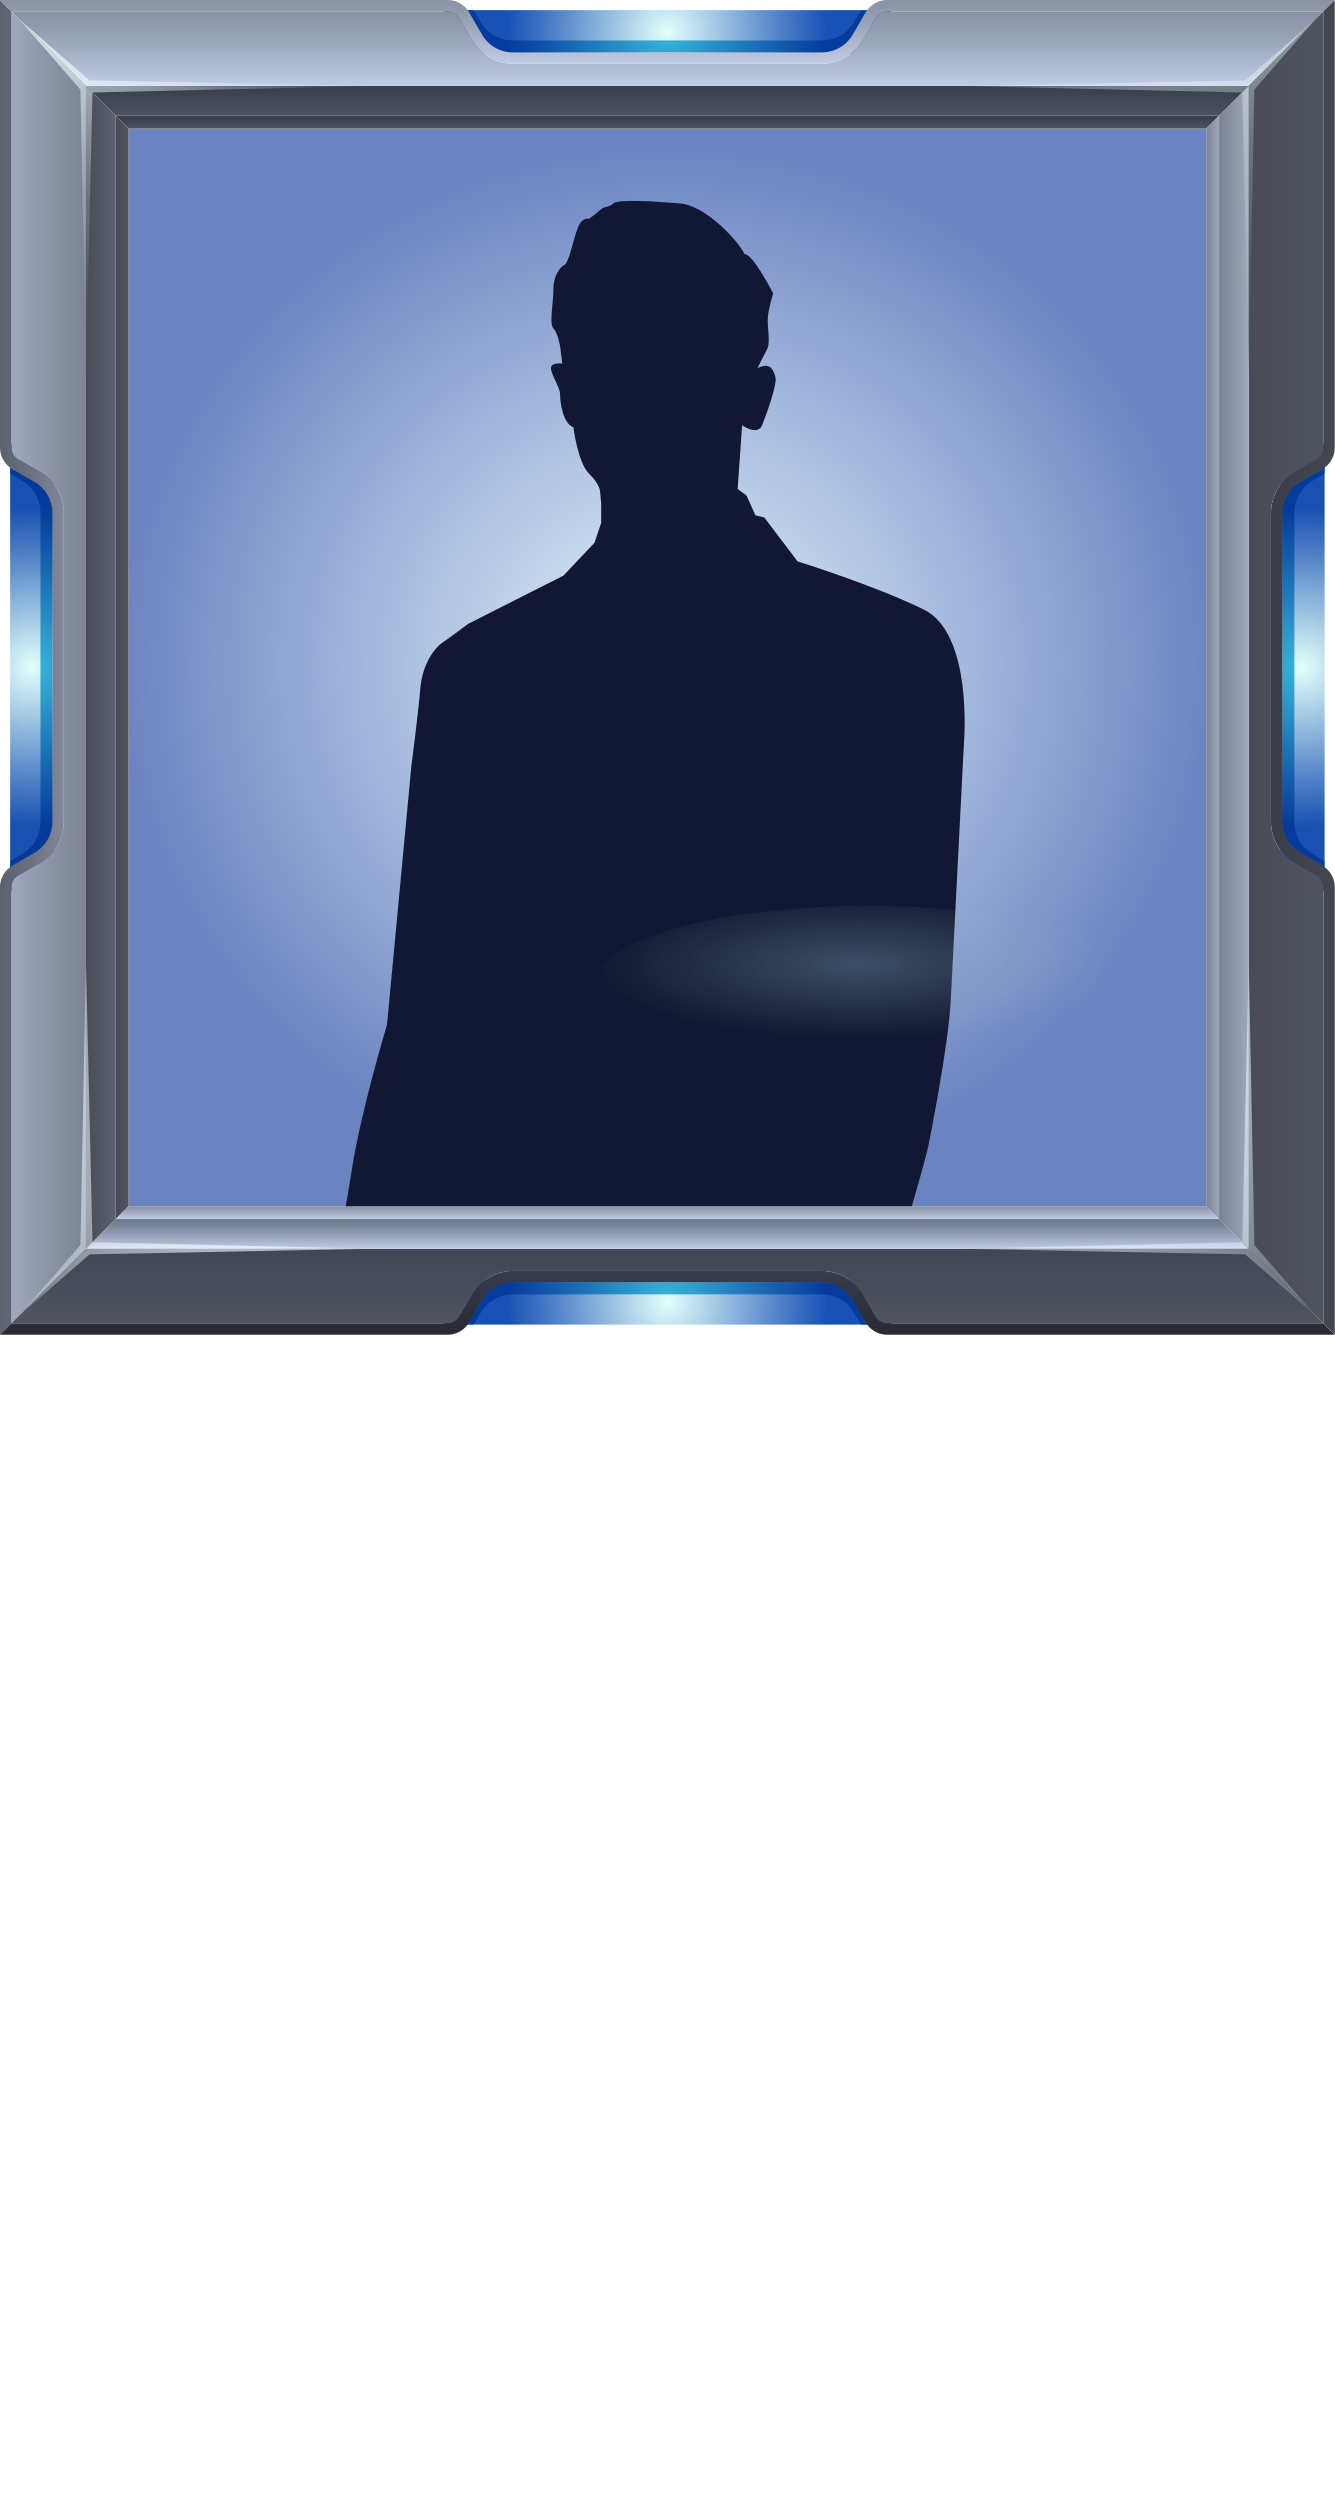
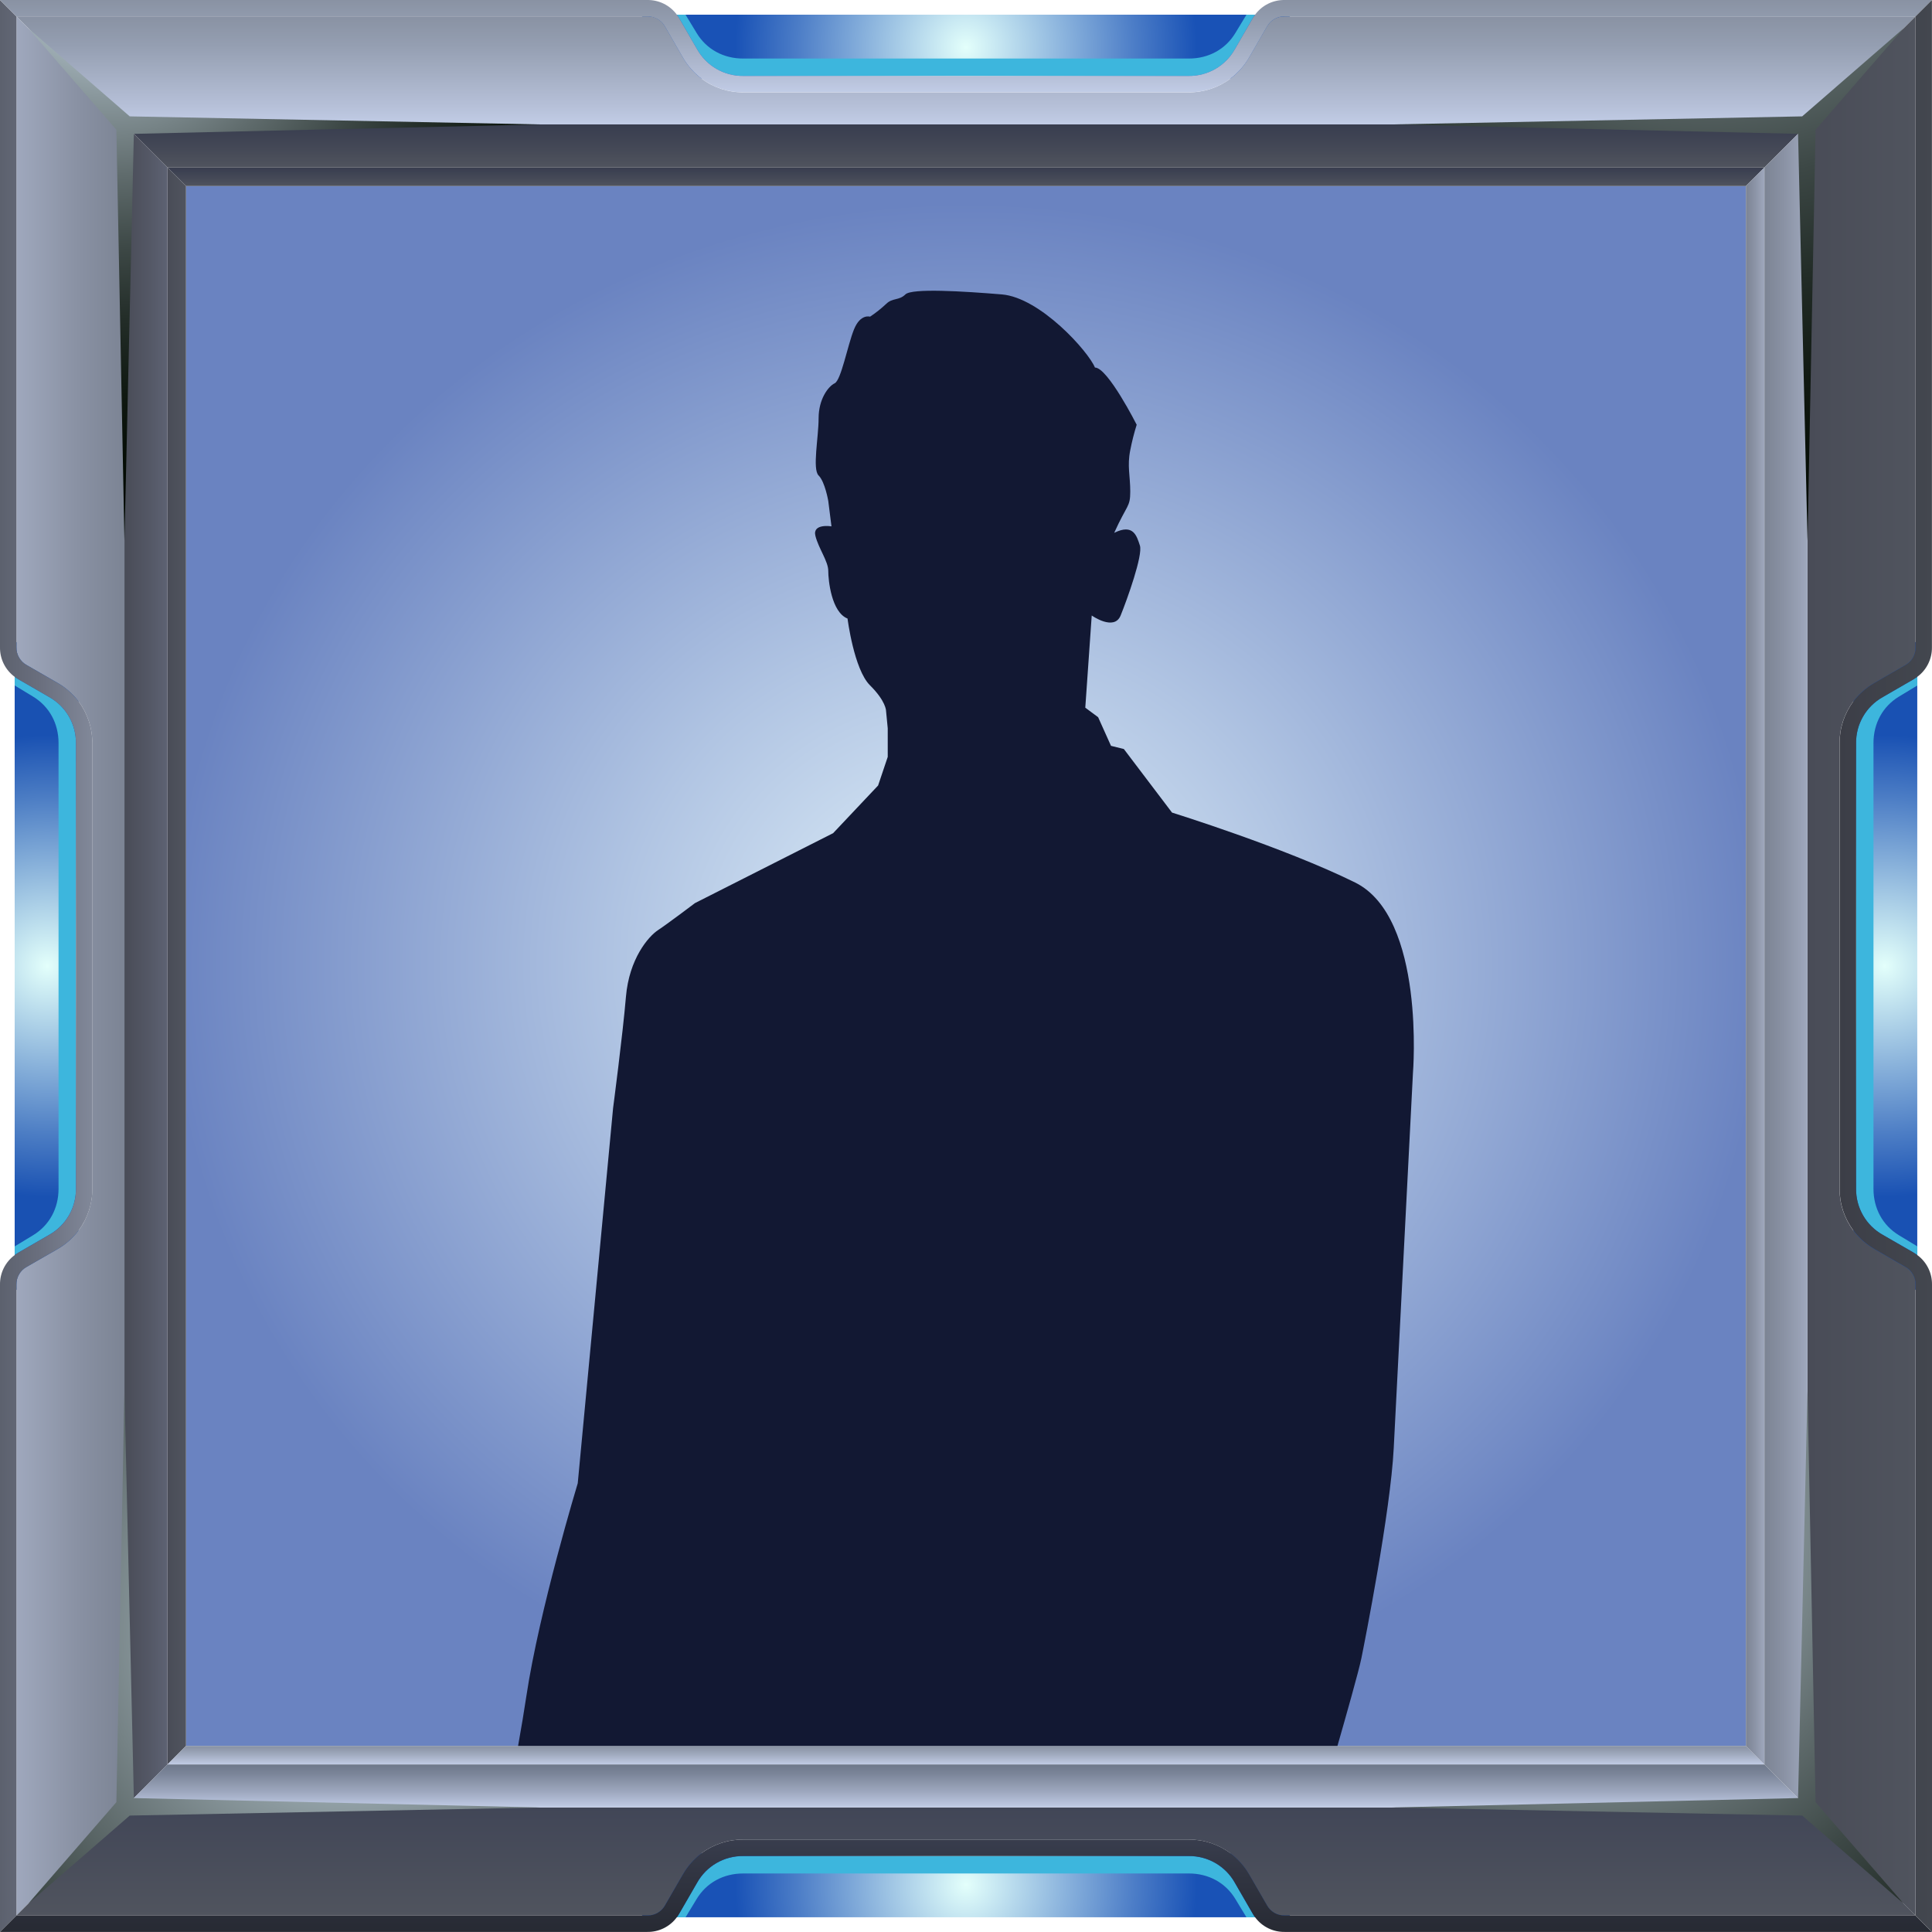
- <svg xmlns="http://www.w3.org/2000/svg" xmlns:xlink="http://www.w3.org/1999/xlink" viewBox="0 0 1033.26 1935.32">
+ <svg xmlns="http://www.w3.org/2000/svg" xmlns:xlink="http://www.w3.org/1999/xlink" id="_Слой_2" data-name="Слой 2" viewBox="0 0 1033.3 1033.26">
  <defs>
-     <style>.cls-1{mask:url(#mask);}.cls-2,.cls-34,.cls-8{mix-blend-mode:multiply;}.cls-2{fill:url(#radial-gradient);}.cls-3{fill:none;}.cls-4{isolation:isolate;}.cls-5{fill:url(#Безымянный_градиент_238);}.cls-10,.cls-11,.cls-12,.cls-13,.cls-14,.cls-15,.cls-16,.cls-17,.cls-18,.cls-19,.cls-20,.cls-21,.cls-22,.cls-23,.cls-24,.cls-25,.cls-26,.cls-27,.cls-28,.cls-29,.cls-30,.cls-6,.cls-7,.cls-8,.cls-9{fill-rule:evenodd;}.cls-6{fill:url(#Безымянный_градиент_25);}.cls-7{fill:url(#linear-gradient);}.cls-8{fill:#3db6dd;}.cls-9{fill:url(#linear-gradient-2);}.cls-10{fill:url(#linear-gradient-3);}.cls-11{fill:url(#linear-gradient-4);}.cls-12{fill:url(#Безымянный_градиент_22);}.cls-13{fill:url(#Безымянный_градиент_22-2);}.cls-14{fill:url(#linear-gradient-5);}.cls-15{fill:url(#linear-gradient-6);}.cls-16{fill:url(#linear-gradient-7);}.cls-17{fill:url(#linear-gradient-8);}.cls-18{fill:url(#linear-gradient-9);}.cls-19{fill:url(#linear-gradient-10);}.cls-20{fill:url(#linear-gradient-11);}.cls-21{fill:url(#linear-gradient-12);}.cls-22{fill:url(#Безымянный_градиент_23);}.cls-23{fill:url(#linear-gradient-13);}.cls-24{fill:url(#linear-gradient-14);}.cls-25{fill:url(#linear-gradient-15);}.cls-26{fill:url(#linear-gradient-16);}.cls-27,.cls-28,.cls-29,.cls-30{mix-blend-mode:screen;}.cls-27{fill:url(#New_Gradient_Swatch_3);}.cls-28{fill:url(#New_Gradient_Swatch_3-2);}.cls-29{fill:url(#New_Gradient_Swatch_3-3);}.cls-30{fill:url(#New_Gradient_Swatch_3-4);}.cls-31{clip-path:url(#clip-path);}.cls-32{fill:#121833;}.cls-33{mask:url(#mask-2);}.cls-34{fill:url(#radial-gradient-2);}.cls-35{filter:url(#luminosity-noclip);}</style>
-     <filter id="luminosity-noclip" x="462.71" y="-8937.52" width="417.55" height="32766" filterUnits="userSpaceOnUse" color-interpolation-filters="sRGB">
-       <feFlood flood-color="#fff" result="bg" />
-       <feBlend in="SourceGraphic" in2="bg" />
-     </filter>
-     <mask id="mask" x="462.71" y="-8937.52" width="417.55" height="32766" maskUnits="userSpaceOnUse">
-       <g class="cls-35" />
-     </mask>
-     <radialGradient id="radial-gradient" cx="-5599.79" cy="-1653.51" r="54.45" gradientTransform="matrix(0, -1.07, -3.83, 0, -5668.75, -5245.13)" gradientUnits="userSpaceOnUse">
-       <stop offset="0" stop-color="#666" />
-       <stop offset="0.01" stop-color="#656565" />
-       <stop offset="0.47" stop-color="#2f2f2f" />
-       <stop offset="0.81" stop-color="#0d0d0d" />
-       <stop offset="1" />
-     </radialGradient>
-     <radialGradient id="Безымянный_градиент_238" cx="832" cy="369.32" r="484.42" gradientTransform="translate(-215.61 205.19) scale(0.88 0.84)" gradientUnits="userSpaceOnUse">
+     <style>
+       .cls-1 {
+         fill: url(#_Безымянный_градиент_3);
+       }
+ 
+       .cls-1, .cls-2, .cls-3, .cls-4, .cls-5, .cls-6, .cls-7, .cls-8, .cls-9, .cls-10, .cls-11, .cls-12, .cls-13, .cls-14, .cls-15, .cls-16, .cls-17, .cls-18, .cls-19, .cls-20, .cls-21, .cls-22, .cls-23, .cls-24, .cls-25, .cls-26, .cls-27, .cls-28 {
+         stroke-width: 0px;
+       }
+ 
+       .cls-1, .cls-2, .cls-3, .cls-5, .cls-6, .cls-7, .cls-8, .cls-9, .cls-10, .cls-11, .cls-12, .cls-13, .cls-15, .cls-16, .cls-17, .cls-18, .cls-19, .cls-20, .cls-21, .cls-22, .cls-23, .cls-24, .cls-25, .cls-27, .cls-28 {
+         fill-rule: evenodd;
+       }
+ 
+       .cls-2 {
+         fill: url(#_Безымянный_градиент_10-2);
+       }
+ 
+       .cls-3 {
+         fill: url(#_Безымянный_градиент_22);
+       }
+ 
+       .cls-4 {
+         fill: #121833;
+       }
+ 
+       .cls-5 {
+         fill: url(#_Безымянный_градиент_11-3);
+       }
+ 
+       .cls-6 {
+         fill: url(#_Безымянный_градиент_11-2);
+       }
+ 
+       .cls-7 {
+         fill: url(#_Безымянный_градиент_20);
+       }
+ 
+       .cls-8 {
+         fill: url(#_Безымянный_градиент_13);
+       }
+ 
+       .cls-9 {
+         fill: url(#_Безымянный_градиент_6);
+       }
+ 
+       .cls-10 {
+         fill: url(#_Безымянный_градиент_22-3);
+       }
+ 
+       .cls-11 {
+         fill: url(#_Безымянный_градиент_30);
+       }
+ 
+       .cls-12 {
+         fill: url(#_Безымянный_градиент_22-2);
+       }
+ 
+       .cls-13 {
+         fill: url(#_Безымянный_градиент_28);
+       }
+ 
+       .cls-14 {
+         fill: none;
+       }
+ 
+       .cls-15 {
+         fill: url(#_Безымянный_градиент_18);
+       }
+ 
+       .cls-16 {
+         fill: url(#_Безымянный_градиент_16);
+       }
+ 
+       .cls-17 {
+         fill: url(#_Безымянный_градиент_19);
+       }
+ 
+       .cls-18 {
+         fill: url(#_Безымянный_градиент_5);
+       }
+ 
+       .cls-19 {
+         fill: url(#_Безымянный_градиент_18-2);
+       }
+ 
+       .cls-20 {
+         fill: url(#_Безымянный_градиент_19-2);
+       }
+ 
+       .cls-21 {
+         fill: url(#_Безымянный_градиент_11);
+       }
+ 
+       .cls-22 {
+         fill: url(#_Безымянный_градиент_10);
+       }
+ 
+       .cls-23 {
+         fill: url(#_Безымянный_градиент_22-4);
+       }
+ 
+       .cls-24 {
+         fill: url(#_Безымянный_градиент_15);
+       }
+ 
+       .cls-25 {
+         fill: url(#_Безымянный_градиент_29);
+       }
+ 
+       .cls-26 {
+         fill: url(#_Безымянный_градиент_31);
+       }
+ 
+       .cls-27 {
+         fill: #3db6dd;
+       }
+ 
+       .cls-28 {
+         fill: url(#_Безымянный_градиент_29-2);
+       }
+     </style>
+     <radialGradient id="_Безымянный_градиент_31" data-name="Безымянный градиент 31" cx="1391.55" cy="1467.54" fx="1391.55" fy="1467.54" r="484.7" gradientTransform="translate(-707.93 1748.16) scale(.88 -.84)" gradientUnits="userSpaceOnUse">
      <stop offset="0" stop-color="#e4f3fb" />
-       <stop offset="0.43" stop-color="#b1c5e3" />
+       <stop offset=".43" stop-color="#b1c5e3" />
      <stop offset="1" stop-color="#6a83c1" />
    </radialGradient>
-     <radialGradient id="Безымянный_градиент_25" cx="25.26" cy="516.63" r="123.5" gradientUnits="userSpaceOnUse">
+     <radialGradient id="_Безымянный_градиент_30" data-name="Безымянный градиент 30" cx="25.26" cy="1421.38" fx="25.26" fy="1421.38" r="123.5" gradientTransform="translate(0 1938.01) scale(1 -1)" gradientUnits="userSpaceOnUse">
      <stop offset="0" stop-color="#e3fffb" />
-       <stop offset="0.12" stop-color="#caeaf2" />
-       <stop offset="0.73" stop-color="#4c7dc4" />
+       <stop offset=".12" stop-color="#caeaf2" />
+       <stop offset=".73" stop-color="#4c7dc4" />
      <stop offset="1" stop-color="#1951b2" />
    </radialGradient>
-     <linearGradient id="linear-gradient" x1="8.8" y1="516.63" x2="66.56" y2="516.63" gradientUnits="userSpaceOnUse">
+     <linearGradient id="_Безымянный_градиент_3" data-name="Безымянный градиент 3" x1="8.8" y1="1421.38" x2="66.55" y2="1421.38" gradientTransform="translate(0 1938.01) scale(1 -1)" gradientUnits="userSpaceOnUse">
      <stop offset="0" stop-color="#9fa8bd" />
-       <stop offset="0.57" stop-color="#8991a3" />
+       <stop offset=".57" stop-color="#8991a3" />
      <stop offset="1" stop-color="#7c8494" />
    </linearGradient>
-     <linearGradient id="linear-gradient-2" x1="89.58" y1="516.63" x2="99.49" y2="516.63" gradientUnits="userSpaceOnUse">
+     <linearGradient id="_Безымянный_градиент_18" data-name="Безымянный градиент 18" x1="89.58" y1="1421.37" x2="99.49" y2="1421.37" gradientTransform="translate(0 1938.01) scale(1 -1)" gradientUnits="userSpaceOnUse">
      <stop offset="0" stop-color="#494c57" />
      <stop offset="1" stop-color="#50545e" />
    </linearGradient>
-     <linearGradient id="linear-gradient-3" y1="516.63" x2="49.41" y2="516.63" gradientUnits="userSpaceOnUse">
+     <linearGradient id="_Безымянный_градиент_5" data-name="Безымянный градиент 5" x1="0" y1="1421.38" x2="49.41" y2="1421.38" gradientTransform="translate(0 1938.01) scale(1 -1)" gradientUnits="userSpaceOnUse">
      <stop offset="0" stop-color="#5c616e" />
-       <stop offset="0.41" stop-color="#696e7d" />
+       <stop offset=".41" stop-color="#696e7d" />
      <stop offset="1" stop-color="#818899" />
    </linearGradient>
-     <linearGradient id="linear-gradient-4" x1="66.56" y1="516.63" x2="89.58" y2="516.63" gradientUnits="userSpaceOnUse">
+     <linearGradient id="_Безымянный_градиент_6" data-name="Безымянный градиент 6" x1="66.56" y1="1421.38" x2="89.58" y2="1421.38" gradientTransform="translate(0 1938.01) scale(1 -1)" gradientUnits="userSpaceOnUse">
      <stop offset="0" stop-color="#494c57" />
-       <stop offset="0.59" stop-color="#545866" />
+       <stop offset=".59" stop-color="#545866" />
      <stop offset="1" stop-color="#5d6273" />
    </linearGradient>
-     <radialGradient id="Безымянный_градиент_22" cx="516.63" cy="25.26" r="123.5" gradientUnits="userSpaceOnUse">
+     <radialGradient id="_Безымянный_градиент_29" data-name="Безымянный градиент 29" cx="516.63" cy="1912.75" fx="516.63" fy="1912.75" r="123.5" gradientTransform="translate(0 1938.01) scale(1 -1)" gradientUnits="userSpaceOnUse">
      <stop offset="0" stop-color="#e3fffb" />
-       <stop offset="0.12" stop-color="#caeaf3" />
-       <stop offset="0.73" stop-color="#4c7dc7" />
+       <stop offset=".12" stop-color="#caeaf3" />
+       <stop offset=".73" stop-color="#4c7dc7" />
      <stop offset="1" stop-color="#1952b6" />
    </radialGradient>
-     <radialGradient id="Безымянный_градиент_22-2" cx="-1801.59" cy="4549.02" r="123.5" gradientTransform="translate(-1284.96 5557.03) rotate(180)" xlink:href="#Безымянный_градиент_22" />
-     <linearGradient id="linear-gradient-5" x1="516.63" y1="66.55" x2="516.63" y2="8.8" gradientUnits="userSpaceOnUse">
+     <radialGradient id="_Безымянный_градиент_29-2" data-name="Безымянный градиент 29" cx="-10006.95" cy="-1549.02" fx="-10006.95" fy="-1549.02" r="123.5" gradientTransform="translate(-9490.32 2557.03) rotate(-180) scale(1 -1)" xlink:href="#_Безымянный_градиент_29" />
+     <linearGradient id="_Безымянный_градиент_11" data-name="Безымянный градиент 11" x1="516.63" y1="1871.46" x2="516.63" y2="1929.25" gradientTransform="translate(0 1938.01) scale(1 -1)" gradientUnits="userSpaceOnUse">
      <stop offset="0" stop-color="#c1cce6" />
-       <stop offset="0.17" stop-color="#b6c0d8" />
-       <stop offset="0.72" stop-color="#959fb2" />
+       <stop offset=".17" stop-color="#b6c0d8" />
+       <stop offset=".72" stop-color="#959fb2" />
      <stop offset="1" stop-color="#8992a3" />
    </linearGradient>
-     <linearGradient id="linear-gradient-6" x1="516.63" y1="99.49" x2="516.63" y2="89.57" gradientUnits="userSpaceOnUse">
+     <linearGradient id="_Безымянный_градиент_10" data-name="Безымянный градиент 10" x1="516.64" y1="1838.52" x2="516.64" y2="1848.44" gradientTransform="translate(0 1938.01) scale(1 -1)" gradientUnits="userSpaceOnUse">
      <stop offset="0" stop-color="#50545e" />
-       <stop offset="0.33" stop-color="#474b58" />
+       <stop offset=".33" stop-color="#474b58" />
      <stop offset="1" stop-color="#383d4f" />
    </linearGradient>
-     <linearGradient id="linear-gradient-7" x1="516.63" y1="49.41" x2="516.63" y2="0" xlink:href="#linear-gradient-5" />
-     <linearGradient id="linear-gradient-8" x1="516.63" y1="89.57" x2="516.63" y2="66.55" xlink:href="#linear-gradient-6" />
-     <linearGradient id="linear-gradient-9" x1="516.63" y1="1024.46" x2="516.63" y2="966.71" gradientUnits="userSpaceOnUse">
+     <linearGradient id="_Безымянный_градиент_11-2" data-name="Безымянный градиент 11" x1="516.63" y1="1888.63" x2="516.63" y2="1938.01" xlink:href="#_Безымянный_градиент_11" />
+     <linearGradient id="_Безымянный_градиент_10-2" data-name="Безымянный градиент 10" x1="516.64" y1="1848.44" x2="516.64" y2="1871.46" xlink:href="#_Безымянный_градиент_10" />
+     <linearGradient id="_Безымянный_градиент_13" data-name="Безымянный градиент 13" x1="516.63" y1="913.54" x2="516.63" y2="971.3" gradientTransform="translate(0 1938.01) scale(1 -1)" gradientUnits="userSpaceOnUse">
      <stop offset="0" stop-color="#50545e" />
-       <stop offset="0.01" stop-color="#50545e" />
+       <stop offset="0" stop-color="#50545e" />
      <stop offset="1" stop-color="#414657" />
    </linearGradient>
-     <linearGradient id="linear-gradient-10" x1="516.63" y1="943.69" x2="516.63" y2="933.77" xlink:href="#linear-gradient-5" />
-     <linearGradient id="linear-gradient-11" x1="516.63" y1="1033.26" x2="516.63" y2="983.85" gradientUnits="userSpaceOnUse">
+     <linearGradient id="_Безымянный_градиент_11-3" data-name="Безымянный градиент 11" x1="516.64" y1="994.32" x2="516.64" y2="1004.24" xlink:href="#_Безымянный_градиент_11" />
+     <linearGradient id="_Безымянный_градиент_15" data-name="Безымянный градиент 15" x1="516.63" y1="904.74" x2="516.63" y2="954.16" gradientTransform="translate(0 1938.01) scale(1 -1)" gradientUnits="userSpaceOnUse">
      <stop offset="0" stop-color="#272a33" />
-       <stop offset="0.62" stop-color="#313542" />
+       <stop offset=".62" stop-color="#313542" />
      <stop offset="1" stop-color="#383d4d" />
    </linearGradient>
-     <linearGradient id="linear-gradient-12" x1="516.63" y1="966.71" x2="516.63" y2="943.69" gradientUnits="userSpaceOnUse">
+     <linearGradient id="_Безымянный_градиент_16" data-name="Безымянный градиент 16" x1="516.64" y1="971.3" x2="516.64" y2="994.32" gradientTransform="translate(0 1938.01) scale(1 -1)" gradientUnits="userSpaceOnUse">
      <stop offset="0" stop-color="#c1cce6" />
-       <stop offset="0.36" stop-color="#9ea8bf" />
-       <stop offset="0.78" stop-color="#7b8599" />
+       <stop offset=".36" stop-color="#9ea8bf" />
+       <stop offset=".78" stop-color="#7b8599" />
      <stop offset="1" stop-color="#6d778a" />
    </linearGradient>
-     <radialGradient id="Безымянный_градиент_23" cx="1008.01" cy="516.63" r="123.5" gradientUnits="userSpaceOnUse">
+     <radialGradient id="_Безымянный_градиент_28" data-name="Безымянный градиент 28" cx="1008.02" cy="1421.38" fx="1008.02" fy="1421.38" r="123.5" gradientTransform="translate(0 1938.01) scale(1 -1)" gradientUnits="userSpaceOnUse">
      <stop offset="0" stop-color="#e3fffb" />
-       <stop offset="0.12" stop-color="#caeaf2" />
-       <stop offset="0.73" stop-color="#4c7dc5" />
+       <stop offset=".12" stop-color="#caeaf2" />
+       <stop offset=".73" stop-color="#4c7dc5" />
      <stop offset="1" stop-color="#1951b3" />
    </radialGradient>
-     <linearGradient id="linear-gradient-13" x1="966.72" y1="516.63" x2="1024.46" y2="516.63" xlink:href="#linear-gradient-2" />
-     <linearGradient id="linear-gradient-14" x1="933.77" y1="516.63" x2="943.69" y2="516.63" gradientUnits="userSpaceOnUse">
+     <linearGradient id="_Безымянный_градиент_18-2" data-name="Безымянный градиент 18" x1="966.72" y1="1421.35" x2="1024.47" y2="1421.35" xlink:href="#_Безымянный_градиент_18" />
+     <linearGradient id="_Безымянный_градиент_19" data-name="Безымянный градиент 19" x1="933.77" y1="1421.37" x2="943.69" y2="1421.37" gradientTransform="translate(0 1938.01) scale(1 -1)" gradientUnits="userSpaceOnUse">
      <stop offset="0" stop-color="#7c8494" />
-       <stop offset="0.43" stop-color="#8991a3" />
+       <stop offset=".43" stop-color="#8991a3" />
      <stop offset="1" stop-color="#9fa8bd" />
    </linearGradient>
-     <linearGradient id="linear-gradient-15" x1="983.85" y1="516.63" x2="1033.26" y2="516.63" gradientUnits="userSpaceOnUse">
+     <linearGradient id="_Безымянный_градиент_20" data-name="Безымянный градиент 20" x1="983.89" y1="1421.38" x2="1033.3" y2="1421.38" gradientTransform="translate(0 1938.01) scale(1 -1)" gradientUnits="userSpaceOnUse">
      <stop offset="0" stop-color="#3c3e47" />
      <stop offset="1" stop-color="#43474f" />
    </linearGradient>
-     <linearGradient id="linear-gradient-16" x1="943.69" y1="516.63" x2="966.72" y2="516.63" xlink:href="#linear-gradient-14" />
-     <radialGradient id="New_Gradient_Swatch_3" cx="58.08" cy="-18.52" r="302.6" gradientUnits="userSpaceOnUse">
+     <linearGradient id="_Безымянный_градиент_19-2" data-name="Безымянный градиент 19" x1="943.69" y1="1421.38" x2="966.72" y2="1421.38" xlink:href="#_Безымянный_градиент_19" />
+     <radialGradient id="_Безымянный_градиент_22" data-name="Безымянный градиент 22" cx="58.08" cy="1956.53" fx="58.08" fy="1956.53" r="302.6" gradientTransform="translate(0 1938.01) scale(1 -1)" gradientUnits="userSpaceOnUse">
      <stop offset="0" stop-color="#e0f2ff" />
-       <stop offset="0.09" stop-color="#bacbd4" />
-       <stop offset="0.23" stop-color="#8a989d" />
-       <stop offset="0.37" stop-color="#606c6d" />
-       <stop offset="0.5" stop-color="#3d4846" />
-       <stop offset="0.63" stop-color="#222c27" />
-       <stop offset="0.76" stop-color="#0f1811" />
-       <stop offset="0.89" stop-color="#040c04" />
+       <stop offset=".09" stop-color="#bacbd4" />
+       <stop offset=".23" stop-color="#8a989d" />
+       <stop offset=".37" stop-color="#606c6d" />
+       <stop offset=".5" stop-color="#3d4846" />
+       <stop offset=".63" stop-color="#222c27" />
+       <stop offset=".76" stop-color="#0f1811" />
+       <stop offset=".89" stop-color="#040c04" />
      <stop offset="1" stop-color="#000800" />
    </radialGradient>
-     <radialGradient id="New_Gradient_Swatch_3-2" cx="913.33" cy="-125.16" r="439.76" xlink:href="#New_Gradient_Swatch_3" />
-     <radialGradient id="New_Gradient_Swatch_3-3" cx="181.79" cy="873.68" r="429.92" xlink:href="#New_Gradient_Swatch_3" />
-     <radialGradient id="New_Gradient_Swatch_3-4" cx="847.21" cy="820.36" r="426.2" xlink:href="#New_Gradient_Swatch_3" />
-     <clipPath id="clip-path">
-       <rect class="cls-3" x="99.49" y="99.49" width="834.28" height="834.28" />
-     </clipPath>
-     <mask id="mask-2" x="462.71" y="701.15" width="417.55" height="116.76" maskUnits="userSpaceOnUse">
-       <g class="cls-1">
-         <ellipse class="cls-2" cx="671.49" cy="759.53" rx="208.78" ry="58.38" />
-       </g>
-     </mask>
-     <radialGradient id="radial-gradient-2" cx="-5599.79" cy="-1653.51" r="54.45" gradientTransform="matrix(0, -1.07, -3.83, 0, -5668.75, -5245.13)" gradientUnits="userSpaceOnUse">
-       <stop offset="0" stop-color="#729eb1" />
-       <stop offset="0.15" stop-color="#7da4b4" />
-       <stop offset="0.7" stop-color="#9eb8bf" />
-       <stop offset="1" stop-color="#abc0c3" />
-     </radialGradient>
+     <radialGradient id="_Безымянный_градиент_22-2" data-name="Безымянный градиент 22" cx="913.33" cy="2063.17" fx="913.33" fy="2063.17" r="439.76" xlink:href="#_Безымянный_градиент_22" />
+     <radialGradient id="_Безымянный_градиент_22-3" data-name="Безымянный градиент 22" cx="181.79" cy="1064.33" fx="181.79" fy="1064.33" r="429.92" xlink:href="#_Безымянный_градиент_22" />
+     <radialGradient id="_Безымянный_градиент_22-4" data-name="Безымянный градиент 22" cx="847.21" cy="1117.65" fx="847.21" fy="1117.65" r="426.2" xlink:href="#_Безымянный_градиент_22" />
  </defs>
-   <g class="cls-4">
-     <g id="Слой_2" data-name="Слой 2">
-       <g id="Layer_1" data-name="Layer 1">
-         <rect class="cls-5" x="99.49" y="99.49" width="834.28" height="834.28" />
-         <path class="cls-6" d="M7.85,342.84V690.42l18.6-10.74A31.67,31.67,0,0,0,42.66,651.6V381.67a31.67,31.67,0,0,0-16.21-28.09L7.85,342.84Z" />
-         <path class="cls-7" d="M8.8,8.8V346.19a10.56,10.56,0,0,0,5.5,9.53l16.41,9.47A37.72,37.72,0,0,1,42,375.13a37,37,0,0,1,7.37,22.46V635.68A36.93,36.93,0,0,1,42,658.13a37.88,37.88,0,0,1-11.33,10L14.3,677.55a10.55,10.55,0,0,0-5.5,9.52v337.39l57.75-57.75V66.55L8.8,8.8Z" />
-         <path class="cls-8" d="M31.31,397.45V635.81c0,10.52-4.94,19.54-13.56,24.8l-9.9,6v4.61a21.52,21.52,0,0,1,2.06-1.35l16.4-9.47a27.94,27.94,0,0,0,14.3-24.77V397.59a28,28,0,0,0-14.3-24.78l-16.4-9.47A21.45,21.45,0,0,1,7.85,362v4.61l9.9,6c8.62,5.26,13.56,14.29,13.56,24.8Z" />
-         <polygon class="cls-9" points="99.49 516.63 99.49 99.49 89.58 89.57 89.58 516.63 89.58 943.7 99.49 933.77 99.49 516.63 99.49 516.63" />
-         <path class="cls-10" d="M8.8,343.39V8.8L0,0V346.19A19.3,19.3,0,0,0,7.85,362a21.45,21.45,0,0,0,2.06,1.34l16.4,9.47a28,28,0,0,1,14.3,24.78V635.68a27.94,27.94,0,0,1-14.3,24.77l-16.4,9.47a21.52,21.52,0,0,0-2.06,1.35A19.28,19.28,0,0,0,0,687.07v346.19l8.8-8.8V687.07a10.55,10.55,0,0,1,5.5-9.52l16.41-9.47a37.88,37.88,0,0,0,11.33-10,36.93,36.93,0,0,0,7.37-22.45V397.59A37,37,0,0,0,42,375.13a37.72,37.72,0,0,0-11.33-9.94L14.3,355.72a10.56,10.56,0,0,1-5.5-9.53v-2.8Z" />
-         <polygon class="cls-11" points="89.58 516.63 89.58 89.57 66.56 66.55 66.56 966.71 89.58 943.7 89.58 516.63 89.58 516.63" />
-         <path class="cls-12" d="M690.42,7.85H342.84l10.74,18.6a31.67,31.67,0,0,0,28.09,16.21H651.6a31.66,31.66,0,0,0,28.08-16.21l10.74-18.6Z" />
-         <path class="cls-13" d="M342.84,1025.42H690.42l-10.73-18.6a31.69,31.69,0,0,0-28.1-16.22H381.67a31.66,31.66,0,0,0-28.09,16.22l-10.74,18.6Z" />
-         <path class="cls-14" d="M1024.46,8.8H687.08a10.54,10.54,0,0,0-9.53,5.51l-9.47,16.4a37.88,37.88,0,0,1-10,11.33,36.84,36.84,0,0,1-22.45,7.37H397.59A36.89,36.89,0,0,1,375.13,42a37.72,37.72,0,0,1-9.94-11.33l-9.47-16.4a10.54,10.54,0,0,0-9.53-5.51H8.8L66.55,66.55H966.72L1024.46,8.8Z" />
-         <path class="cls-8" d="M635.81,31.31H397.46c-10.52,0-19.55-4.93-24.81-13.56l-6-9.9H362a20.65,20.65,0,0,1,1.34,2.05l9.48,16.41a27.93,27.93,0,0,0,24.77,14.3H635.68a27.94,27.94,0,0,0,24.77-14.3L669.92,9.9a22.68,22.68,0,0,1,1.35-2.05h-4.61l-6,9.9c-5.26,8.63-14.28,13.56-24.8,13.56Z" />
-         <polygon class="cls-15" points="516.64 99.49 933.77 99.49 943.69 89.57 516.64 89.57 89.58 89.57 99.49 99.49 516.64 99.49 516.64 99.49" />
-         <path class="cls-16" d="M689.87,8.8h334.59l8.8-8.8H687.08a19.28,19.28,0,0,0-15.81,7.85,22.68,22.68,0,0,0-1.35,2.05l-9.47,16.41a27.94,27.94,0,0,1-24.77,14.3H397.59a27.93,27.93,0,0,1-24.77-14.3L363.34,9.9A20.65,20.65,0,0,0,362,7.85,19.28,19.28,0,0,0,346.19,0H0L8.8,8.8H346.19a10.54,10.54,0,0,1,9.53,5.51l9.47,16.4A37.72,37.72,0,0,0,375.13,42a36.89,36.89,0,0,0,22.46,7.37H635.68A36.84,36.84,0,0,0,658.13,42a37.88,37.88,0,0,0,10-11.33l9.47-16.4a10.54,10.54,0,0,1,9.53-5.51Z" />
-         <polygon class="cls-17" points="516.64 89.57 943.69 89.57 966.72 66.55 66.55 66.55 89.58 89.57 516.64 89.57 516.64 89.57" />
-         <path class="cls-18" d="M1024.46,1024.46H687.08a10.55,10.55,0,0,1-9.53-5.5l-9.47-16.4a37.92,37.92,0,0,0-10-11.34,36.91,36.91,0,0,0-22.45-7.37H397.59a37,37,0,0,0-22.46,7.37,37.76,37.76,0,0,0-9.94,11.34l-9.47,16.4a10.55,10.55,0,0,1-9.53,5.5H8.8l57.75-57.75H966.72l57.74,57.75Z" />
-         <path class="cls-8" d="M635.81,1002H397.46c-10.52,0-19.55,4.93-24.81,13.55l-6,9.91H362a20.8,20.8,0,0,0,1.34-2.06l9.48-16.4a27.91,27.91,0,0,1,24.77-14.3H635.68a27.93,27.93,0,0,1,24.77,14.3l9.47,16.4a22.85,22.85,0,0,0,1.35,2.06h-4.61l-6-9.91c-5.26-8.62-14.28-13.55-24.8-13.55Z" />
-         <polygon class="cls-19" points="516.64 933.77 933.77 933.77 943.69 943.69 516.64 943.69 89.58 943.69 99.49 933.77 516.64 933.77 516.64 933.77" />
-         <path class="cls-20" d="M689.87,1024.46h334.59l8.8,8.8H687.08a19.28,19.28,0,0,1-15.81-7.84,22.85,22.85,0,0,1-1.35-2.06l-9.47-16.4a27.93,27.93,0,0,0-24.77-14.3H397.59a27.91,27.91,0,0,0-24.77,14.3l-9.48,16.4a20.8,20.8,0,0,1-1.34,2.06,19.28,19.28,0,0,1-15.81,7.84H0l8.8-8.8H346.19a10.55,10.55,0,0,0,9.53-5.5l9.47-16.4a37.76,37.76,0,0,1,9.94-11.34,37,37,0,0,1,22.46-7.37H635.68a36.91,36.91,0,0,1,22.45,7.37,37.92,37.92,0,0,1,10,11.34l9.47,16.4a10.55,10.55,0,0,0,9.53,5.5Z" />
-         <polygon class="cls-21" points="516.64 943.69 943.69 943.69 966.72 966.71 66.55 966.71 89.58 943.69 516.64 943.69 516.64 943.69" />
-         <path class="cls-22" d="M1025.42,342.84V690.42l-18.6-10.74a31.65,31.65,0,0,1-16.21-28.08V381.67a31.65,31.65,0,0,1,16.21-28.09l18.6-10.74Z" />
-         <path class="cls-23" d="M1024.46,8.8V346.19a10.55,10.55,0,0,1-5.5,9.53l-16.4,9.47a37.76,37.76,0,0,0-11.34,9.94,37,37,0,0,0-7.37,22.46V635.68a36.93,36.93,0,0,0,7.37,22.45,37.92,37.92,0,0,0,11.34,10l16.4,9.47a10.53,10.53,0,0,1,5.5,9.52v337.39l-57.74-57.75V66.55L1024.46,8.8Z" />
-         <path class="cls-8" d="M1002,397.45V635.81c0,10.52,4.93,19.54,13.55,24.8l9.91,6v4.61c-.66-.48-1.34-.93-2.05-1.35L1007,660.45a27.93,27.93,0,0,1-14.3-24.77V397.59a27.93,27.93,0,0,1,14.3-24.78l16.41-9.47c.71-.42,1.39-.86,2.05-1.34v4.61l-9.91,6c-8.62,5.26-13.55,14.29-13.55,24.8Z" />
-         <polygon class="cls-24" points="933.77 516.63 933.77 99.49 943.69 89.57 943.69 516.63 943.69 943.7 933.77 933.77 933.77 516.63 933.77 516.63" />
-         <path class="cls-25" d="M1024.46,343.39V8.8l8.8-8.8V346.19a19.29,19.29,0,0,1-7.84,15.81c-.66.48-1.34.92-2.05,1.34L1007,372.81a27.93,27.93,0,0,0-14.3,24.78V635.68a27.93,27.93,0,0,0,14.3,24.77l16.41,9.47c.71.42,1.39.87,2.05,1.35a19.27,19.27,0,0,1,7.84,15.8v346.19l-8.8-8.8V687.07a10.53,10.53,0,0,0-5.5-9.52l-16.4-9.47a37.92,37.92,0,0,1-11.34-10,36.93,36.93,0,0,1-7.37-22.45V397.59a37,37,0,0,1,7.37-22.46,37.76,37.76,0,0,1,11.34-9.94l16.4-9.47a10.55,10.55,0,0,0,5.5-9.53v-2.8Z" />
-         <polygon class="cls-26" points="943.69 516.63 943.69 89.57 966.72 66.55 966.72 966.71 943.69 943.7 943.69 516.63 943.69 516.63" />
-         <polygon class="cls-27" points="66.56 289.16 62.24 69.39 15.06 15.07 69.39 62.24 288.79 66.55 71.59 71.59 66.56 289.16 66.56 289.16" />
-         <polygon class="cls-28" points="966.72 289.16 971.03 69.39 1018.2 15.07 963.87 62.24 744.48 66.55 961.67 71.59 966.72 289.16 966.72 289.16" />
-         <polygon class="cls-29" points="66.56 744.1 62.24 963.87 15.07 1018.2 69.39 971.03 288.79 966.71 71.59 961.67 66.56 744.1 66.56 744.1" />
-         <polygon class="cls-30" points="966.72 744.1 971.03 963.87 1018.2 1018.2 963.87 971.03 744.48 966.71 961.67 961.67 966.72 744.1 966.72 744.1" />
-         <g class="cls-31">
-           <path class="cls-32" d="M465.38,389.5v15.31l-5.15,15.3-24.06,25.5L362.3,483s-14.6,11.05-19.76,14.45-15.46,15.3-17.18,35.7-6.87,59.51-6.87,59.51l-18.9,200.63s-20.62,68-27.49,113.91-25.77,134.32-25.77,134.32l10.31,13.6s-1.72,32.3-3.44,35.7-5.15,11.91-1.71,20.41,6.87,27.2,6.87,27.2,10.31,11.9,18.9,17,22.33,11.9,29.2,10.2,15.46,0,15.46-6.8c5.16-3.4,5.16-6.8,1.72-10.2,3.44-5.1,1.72-10.2-3.43-10.2a21,21,0,0,1-8.59-1.7l-12-10.2v-18.7s-3.44-13.61-1.72-18.71l5.16-15.3s8.59,1.7,12-1.7,5.16-10.2,5.16-10.2l1.71,1.7v8.5s6.88,1.7,8.6,3.4,3.43,6.8,3.43,6.8,3.44,96.92,12,144.52,20.61,79.91,22.33,93.51,15.46,73.11,25.77,98.62,65.29,180.22,68.72,192.12,27.49,102,34.37,103.72c-3.44,10.2-13.75,49.3-13.75,56.1s-10.31,40.81-10.31,40.81l-3.43,20.4s-15.47,25.5-20.62,28.9-27.49,3.4-30.92,8.51-10.31,6.8-10.31,17c-3.44,1.7-3.44,6.8-3.44,6.8h13.75a105.93,105.93,0,0,1-13.75,8.5c-6.87,3.4-15.46,13.6-17.18,23.8-5.15,0-5.15,5.1-5.15,5.1l15.46,1.7s73.87,5.1,99.65,1.7,32.64-20.4,42.95-18.7a58.71,58.71,0,0,0,18.89,0l20.62-6.8v-25.5s3.44-11.9,0-17c12,3.41,12,5.11,24,3.41s48.11-11.91,48.11-11.91,5.15-5.1,3.44-11.9-5.16-8.5-5.16-15.3,8.59-32.3-12-54.41c-1.71-13.6-13.74-42.5-13.74-42.5s-3.44-30.61-6.87-37.41-10.31-11.9-6.87-17,22.33-130.92,20.61-170-10.31-90.11-6.87-96.91-5.15-68-1.72-81.61,12-61.21,12-96.92-6.87-68-5.16-76.51,5.16-20.4,6.88-37.4,1.71-30.61,5.15-32.31,42.95-1.7,42.95-1.7l-8.59-52.7s6.87-32.31,10.31-40.81,13.74-37.4,17.18-49.3,13.74-47.61,15.46-56.11S734.26,808.61,736,774.6,746.28,574,746.28,574s6.87-83.31-30.92-102-97.93-37.4-97.93-37.4l-25.77-34-6.87-1.7-6.88-15.3-6.87-5.1,3.44-49.3s12,8.5,15.46,0,12-32.31,10.31-37.41-3.44-11.9-13.75-6.8c6.88-15.3,8.59-13.6,8.59-22.1s-1.71-13.6,0-22.11a123.73,123.73,0,0,1,3.44-13.6s-15.46-30.6-22.33-30.6c-3.44-8.5-29.21-37.41-49.83-39.11s-48.1-3.4-51.54,0-6.87,1.7-10.31,5.1a67.11,67.11,0,0,1-8.59,6.81s-5.15-1.71-8.59,6.8S440.47,203.33,437,205s-8.59,8.5-8.59,18.7-3.43,27.21,0,30.61,5.16,13.6,5.16,13.6l1.72,13.6s-10.31-1.7-8.59,5.1,6.87,13.6,6.87,18.7,1.72,22.11,10.31,25.51c0,0,3.43,27.2,12,35.7s8.59,13.6,8.59,13.6Z" />
-         </g>
-         <g class="cls-33">
-           <ellipse class="cls-34" cx="671.49" cy="759.53" rx="208.78" ry="58.38" />
-         </g>
-       </g>
-     </g>
+   <g id="_Слой_1-2" data-name="Слой 1">
+     <rect class="cls-26" x="99.49" y="99.49" width="834.28" height="834.28" />
+     <path class="cls-11" d="m7.85,342.84v347.58l18.6-10.74c10.15-5.67,16.37-16.45,16.21-28.08v-269.93c.16-11.63-6.06-22.41-16.21-28.09l-18.6-10.74Z" />
+     <path class="cls-1" d="m8.8,8.8v337.39c-.1,3.96,2.03,7.63,5.5,9.53l16.41,9.47c4.39,2.52,8.23,5.9,11.29,9.94,4.85,6.48,7.44,14.37,7.37,22.46v238.09c.07,8.09-2.52,15.98-7.37,22.45-3.07,4.06-6.92,7.46-11.33,10l-16.37,9.42c-3.47,1.89-5.6,5.57-5.5,9.52v337.39l57.75-57.75V66.55L8.8,8.8Z" />
+     <path class="cls-27" d="m31.31,397.45v238.36c0,10.52-4.94,19.54-13.56,24.8l-9.9,6v4.61c.66-.49,1.35-.94,2.06-1.35l16.4-9.47c8.95-5.01,14.44-14.51,14.3-24.77v-238.04c.13-10.26-5.35-19.76-14.3-24.78l-16.4-9.47c-.71-.41-1.4-.85-2.06-1.34v4.61l9.9,6c8.62,5.26,13.56,14.29,13.56,24.8v.04Z" />
+     <polygon class="cls-15" points="99.49 516.63 99.49 99.49 89.58 89.57 89.58 516.63 89.58 943.7 99.49 933.77 99.49 516.63 99.49 516.63" />
+     <path class="cls-18" d="m8.8,343.39V8.8L0,0v346.19c-.09,6.23,2.84,12.12,7.85,15.81.66.49,1.35.93,2.06,1.34l16.4,9.47c8.95,5.02,14.43,14.52,14.3,24.78v238.09c.14,10.26-5.35,19.76-14.3,24.77l-16.4,9.47c-.71.41-1.4.86-2.06,1.35-5.01,3.69-7.94,9.57-7.85,15.8v346.19l8.8-8.8v-337.39c-.1-3.95,2.03-7.63,5.5-9.52l16.41-9.47c4.41-2.54,8.26-5.94,11.33-10,4.85-6.47,7.44-14.36,7.37-22.45v-238.04c.05-8.1-2.55-15.99-7.41-22.46-3.07-4.04-6.92-7.42-11.33-9.94l-16.37-9.47c-3.47-1.9-5.6-5.57-5.5-9.53v-2.8Z" />
+     <polygon class="cls-9" points="89.58 516.63 89.58 89.57 66.56 66.55 66.56 966.71 89.58 943.7 89.58 516.63 89.58 516.63" />
+     <path class="cls-25" d="m690.42,7.85h-347.58l10.74,18.6c5.68,10.15,16.46,16.37,28.09,16.21h269.93c11.63.16,22.41-6.06,28.08-16.21,0,0,10.74-18.6,10.74-18.6Z" />
+     <path class="cls-28" d="m342.84,1025.42h347.58l-10.73-18.6c-5.68-10.16-16.47-16.38-28.1-16.22h-269.92c-11.63-.16-22.42,6.06-28.09,16.22l-10.74,18.6h0Z" />
+     <path class="cls-21" d="m1024.46,8.8h-337.38c-3.96-.1-7.64,2.03-9.53,5.51l-9.47,16.4c-2.54,4.41-5.94,8.26-10,11.33-6.47,4.85-14.36,7.44-22.45,7.37h-238.04c-8.1.06-15.99-2.54-22.46-7.41-4.04-3.07-7.42-6.92-9.94-11.33l-9.47-16.4c-1.89-3.48-5.57-5.61-9.53-5.51H8.8l57.75,57.79h900.17l57.74-57.75Z" />
+     <path class="cls-27" d="m635.81,31.31h-238.35c-10.52,0-19.55-4.93-24.81-13.56l-6-9.9h-4.65c.49.66.93,1.34,1.34,2.05l9.48,16.41c5,8.95,14.51,14.44,24.77,14.3h238.09c10.26.14,19.76-5.35,24.77-14.3l9.47-16.41c.41-.71.86-1.39,1.35-2.05h-4.61l-6,9.9c-5.26,8.63-14.28,13.56-24.8,13.56h-.05Z" />
+     <polygon class="cls-22" points="516.64 99.49 933.77 99.49 943.69 89.57 516.64 89.57 89.58 89.57 99.49 99.49 516.64 99.49 516.64 99.49" />
+     <path class="cls-6" d="m689.87,8.8h334.59L1033.26,0h-346.18c-6.23-.09-12.12,2.83-15.81,7.85-.49.66-.94,1.34-1.35,2.05l-9.47,16.41c-5.01,8.95-14.51,14.44-24.77,14.3h-238.09c-10.26.14-19.77-5.35-24.77-14.3l-9.48-16.41c-.41-.71-.85-1.39-1.34-2.05C358.31,2.83,352.42-.09,346.19,0H0l8.8,8.8h337.39c3.96-.1,7.64,2.03,9.53,5.51l9.47,16.4c2.52,4.39,5.9,8.23,9.94,11.29,6.48,4.85,14.37,7.44,22.46,7.37h238.09c8.09.07,15.98-2.52,22.45-7.37,4.06-3.07,7.46-6.92,10-11.33l9.47-16.4c1.89-3.48,5.57-5.61,9.53-5.51l2.74.04Z" />
+     <polygon class="cls-2" points="516.64 89.57 943.69 89.57 966.72 66.55 66.55 66.55 89.58 89.57 516.64 89.57 516.64 89.57" />
+     <path class="cls-8" d="m1024.46,1024.46h-337.38c-3.96.1-7.64-2.02-9.53-5.5l-9.47-16.4c-2.54-4.41-5.94-8.27-10-11.34-6.47-4.85-14.36-7.44-22.45-7.37h-238.04c-8.09-.07-15.98,2.52-22.46,7.37-4.04,3.07-7.42,6.93-9.94,11.34l-9.47,16.4c-1.89,3.48-5.57,5.6-9.53,5.5H8.8l57.75-57.75h900.17l57.74,57.75Z" />
+     <path class="cls-27" d="m635.81,1002h-238.35c-10.52,0-19.55,4.93-24.81,13.55l-6,9.91h-4.65c.49-.66.93-1.35,1.34-2.06l9.48-16.4c5-8.96,14.51-14.45,24.77-14.3h238.09c10.26-.14,19.77,5.35,24.77,14.3l9.47,16.4c.41.71.86,1.4,1.35,2.06h-4.61l-6-9.91c-5.26-8.62-14.28-13.55-24.8-13.55h-.05Z" />
+     <polygon class="cls-5" points="516.64 933.77 933.77 933.77 943.69 943.69 516.64 943.69 89.58 943.69 99.49 933.77 516.64 933.77 516.64 933.77" />
+     <path class="cls-24" d="m689.87,1024.46h334.59l8.8,8.8h-346.18c-6.23.09-12.12-2.83-15.81-7.84-.49-.66-.94-1.35-1.35-2.06l-9.47-16.4c-5-8.95-14.51-14.44-24.77-14.3h-238.09c-10.26-.15-19.77,5.34-24.77,14.3l-9.48,16.4c-.41.71-.85,1.4-1.34,2.06-3.69,5.01-9.58,7.93-15.81,7.84H0l8.8-8.8h337.39c3.96.1,7.64-2.02,9.53-5.5l9.47-16.4c2.52-4.41,5.9-8.27,9.94-11.34,6.48-4.85,14.37-7.44,22.46-7.37h238.09c8.09-.07,15.98,2.52,22.45,7.37,4.06,3.07,7.46,6.93,10,11.34l9.47,16.4c1.89,3.48,5.57,5.6,9.53,5.5h2.74Z" />
+     <polygon class="cls-16" points="516.64 943.69 943.69 943.69 966.72 966.71 66.55 966.71 89.58 943.69 516.64 943.69 516.64 943.69" />
+     <path class="cls-13" d="m1025.42,342.84v347.58l-18.6-10.74c-10.15-5.67-16.38-16.45-16.21-28.08v-269.93c-.17-11.63,6.06-22.42,16.21-28.09l18.6-10.74h0Z" />
+     <path class="cls-19" d="m1024.46,8.8v337.39c.1,3.96-2.02,7.64-5.5,9.53l-16.4,9.47c-4.41,2.52-8.27,5.9-11.34,9.94-4.85,6.48-7.44,14.37-7.37,22.46v238.09c-.07,8.09,2.52,15.98,7.37,22.45,3.07,4.06,6.93,7.46,11.34,10l16.4,9.47c3.48,1.89,5.6,5.57,5.5,9.52v337.39l-57.74-57.75V66.55l57.74-57.75Z" />
+     <path class="cls-27" d="m1002,397.45v238.36c0,10.52,4.93,19.54,13.55,24.8l9.91,6v4.61c-.66-.48-1.34-.93-2.05-1.35l-16.41-9.42c-8.95-5-14.44-14.51-14.3-24.77v-238.09c-.15-10.26,5.34-19.77,14.3-24.78l16.41-9.47c.71-.42,1.39-.86,2.05-1.34v4.61l-9.91,6c-8.62,5.26-13.55,14.29-13.55,24.8v.04Z" />
+     <polygon class="cls-17" points="933.77 516.63 933.77 99.49 943.69 89.57 943.69 516.63 943.69 943.7 933.77 933.77 933.77 516.63 933.77 516.63" />
+     <path class="cls-7" d="m1024.46,343.39V8.8L1033.26,0v346.19c.09,6.23-2.83,12.11-7.84,15.81-.66.48-1.34.92-2.05,1.34l-16.37,9.47c-8.96,5.01-14.45,14.52-14.3,24.78v238.09c-.14,10.26,5.35,19.77,14.3,24.77l16.41,9.47c.71.42,1.39.87,2.05,1.35,5.01,3.69,7.93,9.58,7.84,15.8v346.19l-8.8-8.8v-337.39c.1-3.95-2.02-7.63-5.5-9.52l-16.4-9.47c-4.41-2.54-8.27-5.94-11.34-10-4.85-6.47-7.44-14.36-7.37-22.45v-238.04c-.07-8.09,2.52-15.98,7.37-22.46,3.07-4.04,6.93-7.42,11.34-9.94l16.4-9.47c3.48-1.89,5.6-5.57,5.5-9.53v-2.8h-.04Z" />
+     <polygon class="cls-20" points="943.69 516.63 943.69 89.57 966.72 66.55 966.72 966.71 943.69 943.7 943.69 516.63 943.69 516.63" />
+     <polygon class="cls-3" points="66.56 289.16 62.24 69.39 15.06 15.07 69.39 62.24 288.79 66.55 71.59 71.59 66.56 289.16 66.56 289.16" />
+     <polygon class="cls-12" points="966.72 289.16 971.03 69.39 1018.2 15.07 963.87 62.24 744.48 66.55 961.67 71.59 966.72 289.16 966.72 289.16" />
+     <polygon class="cls-10" points="66.56 744.1 62.24 963.87 15.07 1018.2 69.39 971.03 288.79 966.71 71.59 961.67 66.56 744.1 66.56 744.1" />
+     <polygon class="cls-23" points="966.72 744.1 971.03 963.87 1018.2 1018.2 963.87 971.03 744.48 966.71 961.67 961.67 966.72 744.1 966.72 744.1" />
+     <path class="cls-14" d="m149.99,107.73v826.05h139.13c1.72-9.66,3.24-18.73,4.42-26.57,6.87-45.91,27.49-113.91,27.49-113.91l18.9-200.63s5.15-39.11,6.87-59.51c1.72-20.4,12.02-32.3,17.18-35.7,5.16-3.4,19.76-14.45,19.76-14.45l73.87-37.39,24.06-25.5,5.15-15.3v-15.31l-.91-9.38s-.02-5.1-8.59-13.6-12-35.7-12-35.7c-8.59-3.4-10.31-20.41-10.31-25.51s-5.15-11.9-6.87-18.7c-1.72-6.8,8.59-5.1,8.59-5.1l-1.72-13.6s-1.73-10.2-5.16-13.6c-3.43-3.4,0-20.41,0-30.61s5.12-17.03,8.59-18.7c3.47-1.67,6.9-20.33,10.34-28.83s8.59-6.8,8.59-6.8c3.05-2.03,5.92-4.31,8.59-6.81,3.44-3.4,6.87-1.7,10.31-5.1s30.92-1.7,51.54,0c20.62,1.7,46.39,30.61,49.83,39.11,6.87,0,22.33,30.6,22.33,30.6-1.4,4.46-2.55,9.01-3.44,13.6-1.71,8.51,0,13.61,0,22.11s-1.71,6.8-8.59,22.1c10.31-5.1,12.06,1.7,13.75,6.8,1.69,5.1-6.85,28.91-10.31,37.41s-15.46,0-15.46,0l-3.44,49.3,6.87,5.1,6.88,15.31,6.87,1.7,25.77,34s60.14,18.71,97.93,37.4,30.92,102,30.92,102c0,0-8.54,166.59-10.28,200.6s-15.56,103.72-17.28,112.22c-1.39,6.86-8.37,31.47-12.82,46.95h155.93V107.73H149.99Z" />
+     <path class="cls-4" d="m745.41,774.6c1.74-34.01,10.28-200.6,10.28-200.6,0,0,6.87-83.31-30.92-102s-97.93-37.4-97.93-37.4l-25.77-34-6.87-1.7-6.88-15.31-6.87-5.1,3.44-49.3s12,8.5,15.46,0,12-32.31,10.31-37.41c-1.69-5.1-3.44-11.9-13.75-6.8,6.88-15.3,8.59-13.6,8.59-22.1s-1.71-13.6,0-22.11c.89-4.59,2.04-9.14,3.44-13.6,0,0-15.46-30.6-22.33-30.6-3.44-8.5-29.21-37.41-49.83-39.11-20.62-1.7-48.1-3.4-51.54,0s-6.87,1.7-10.31,5.1c-2.67,2.5-5.54,4.78-8.59,6.81,0,0-5.15-1.7-8.59,6.8s-6.87,27.16-10.34,28.83c-3.47,1.67-8.59,8.5-8.59,18.7s-3.43,27.21,0,30.61c3.43,3.4,5.16,13.6,5.16,13.6l1.72,13.6s-10.31-1.7-8.59,5.1c1.72,6.8,6.87,13.6,6.87,18.7s1.72,22.11,10.31,25.51c0,0,3.43,27.2,12,35.7s8.59,13.6,8.59,13.6l.91,9.38v15.31l-5.15,15.3-24.06,25.5-73.87,37.39s-14.6,11.05-19.76,14.45c-5.16,3.4-15.46,15.3-17.18,35.7-1.72,20.4-6.87,59.51-6.87,59.51l-18.9,200.63s-20.62,68-27.49,113.91c-1.17,7.84-2.7,16.91-4.42,26.57h438.22c4.45-15.48,11.43-40.09,12.82-46.95,1.72-8.5,15.54-78.21,17.28-112.22Z" />
  </g>
</svg>
